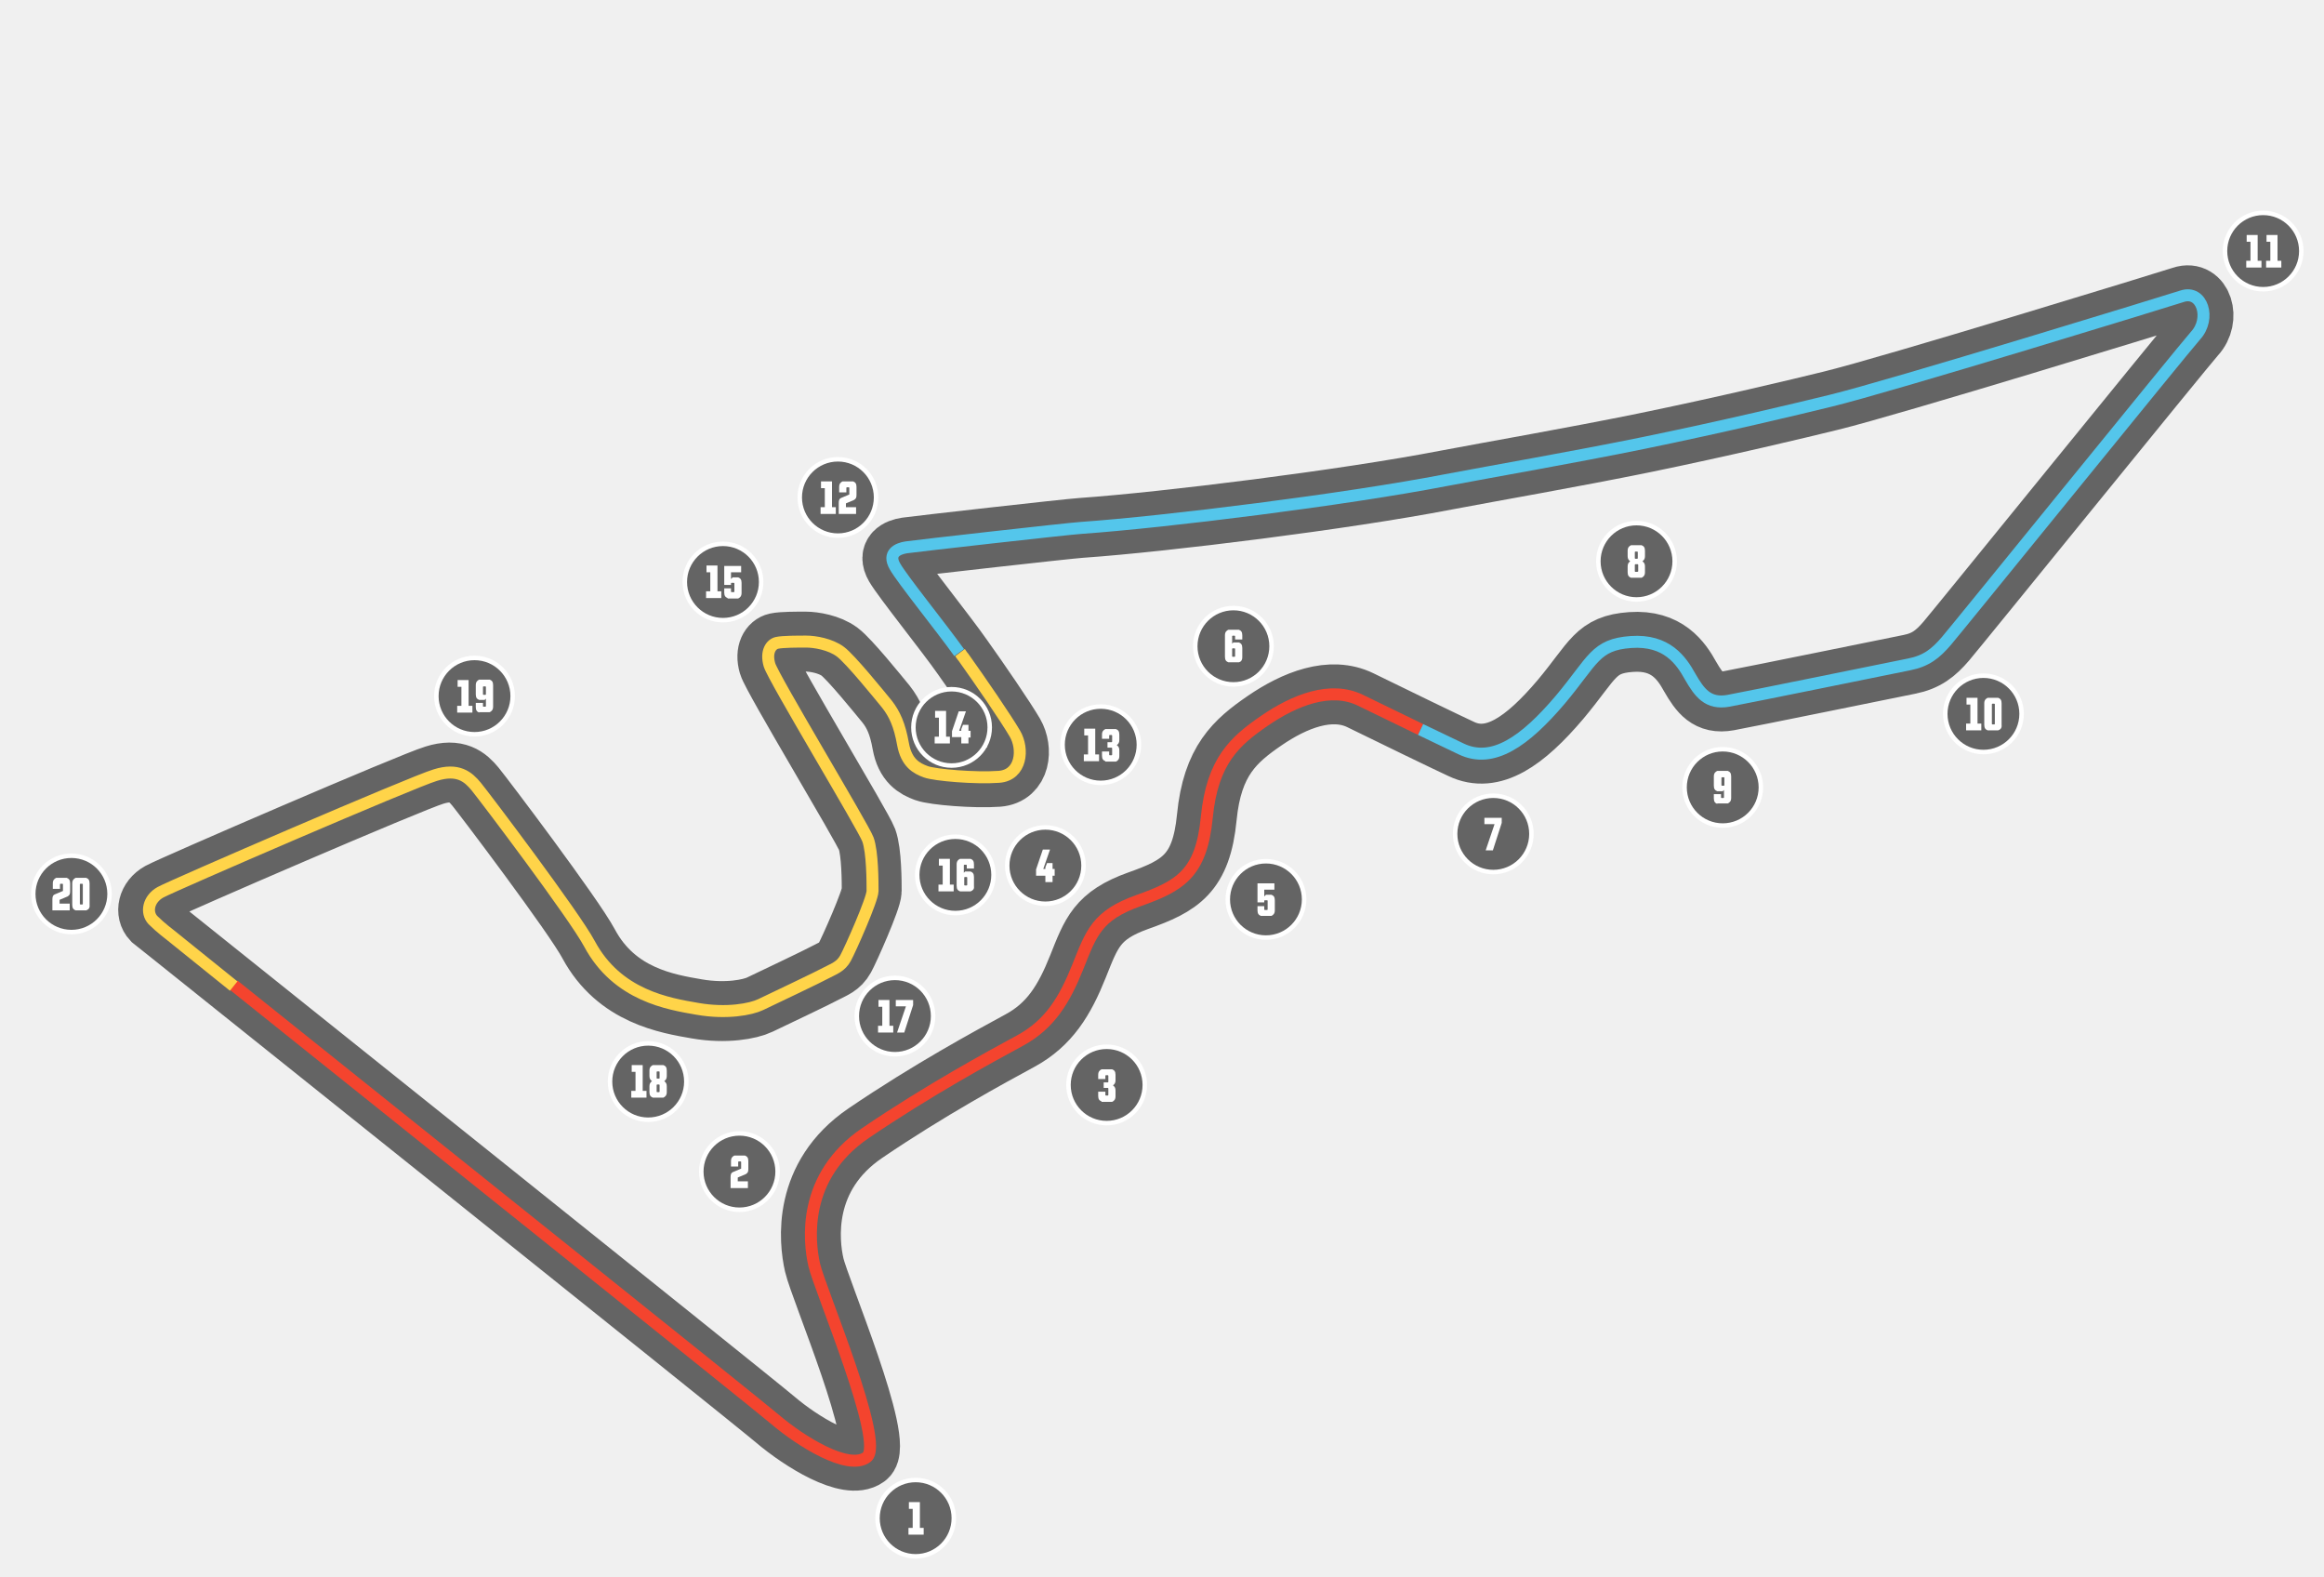
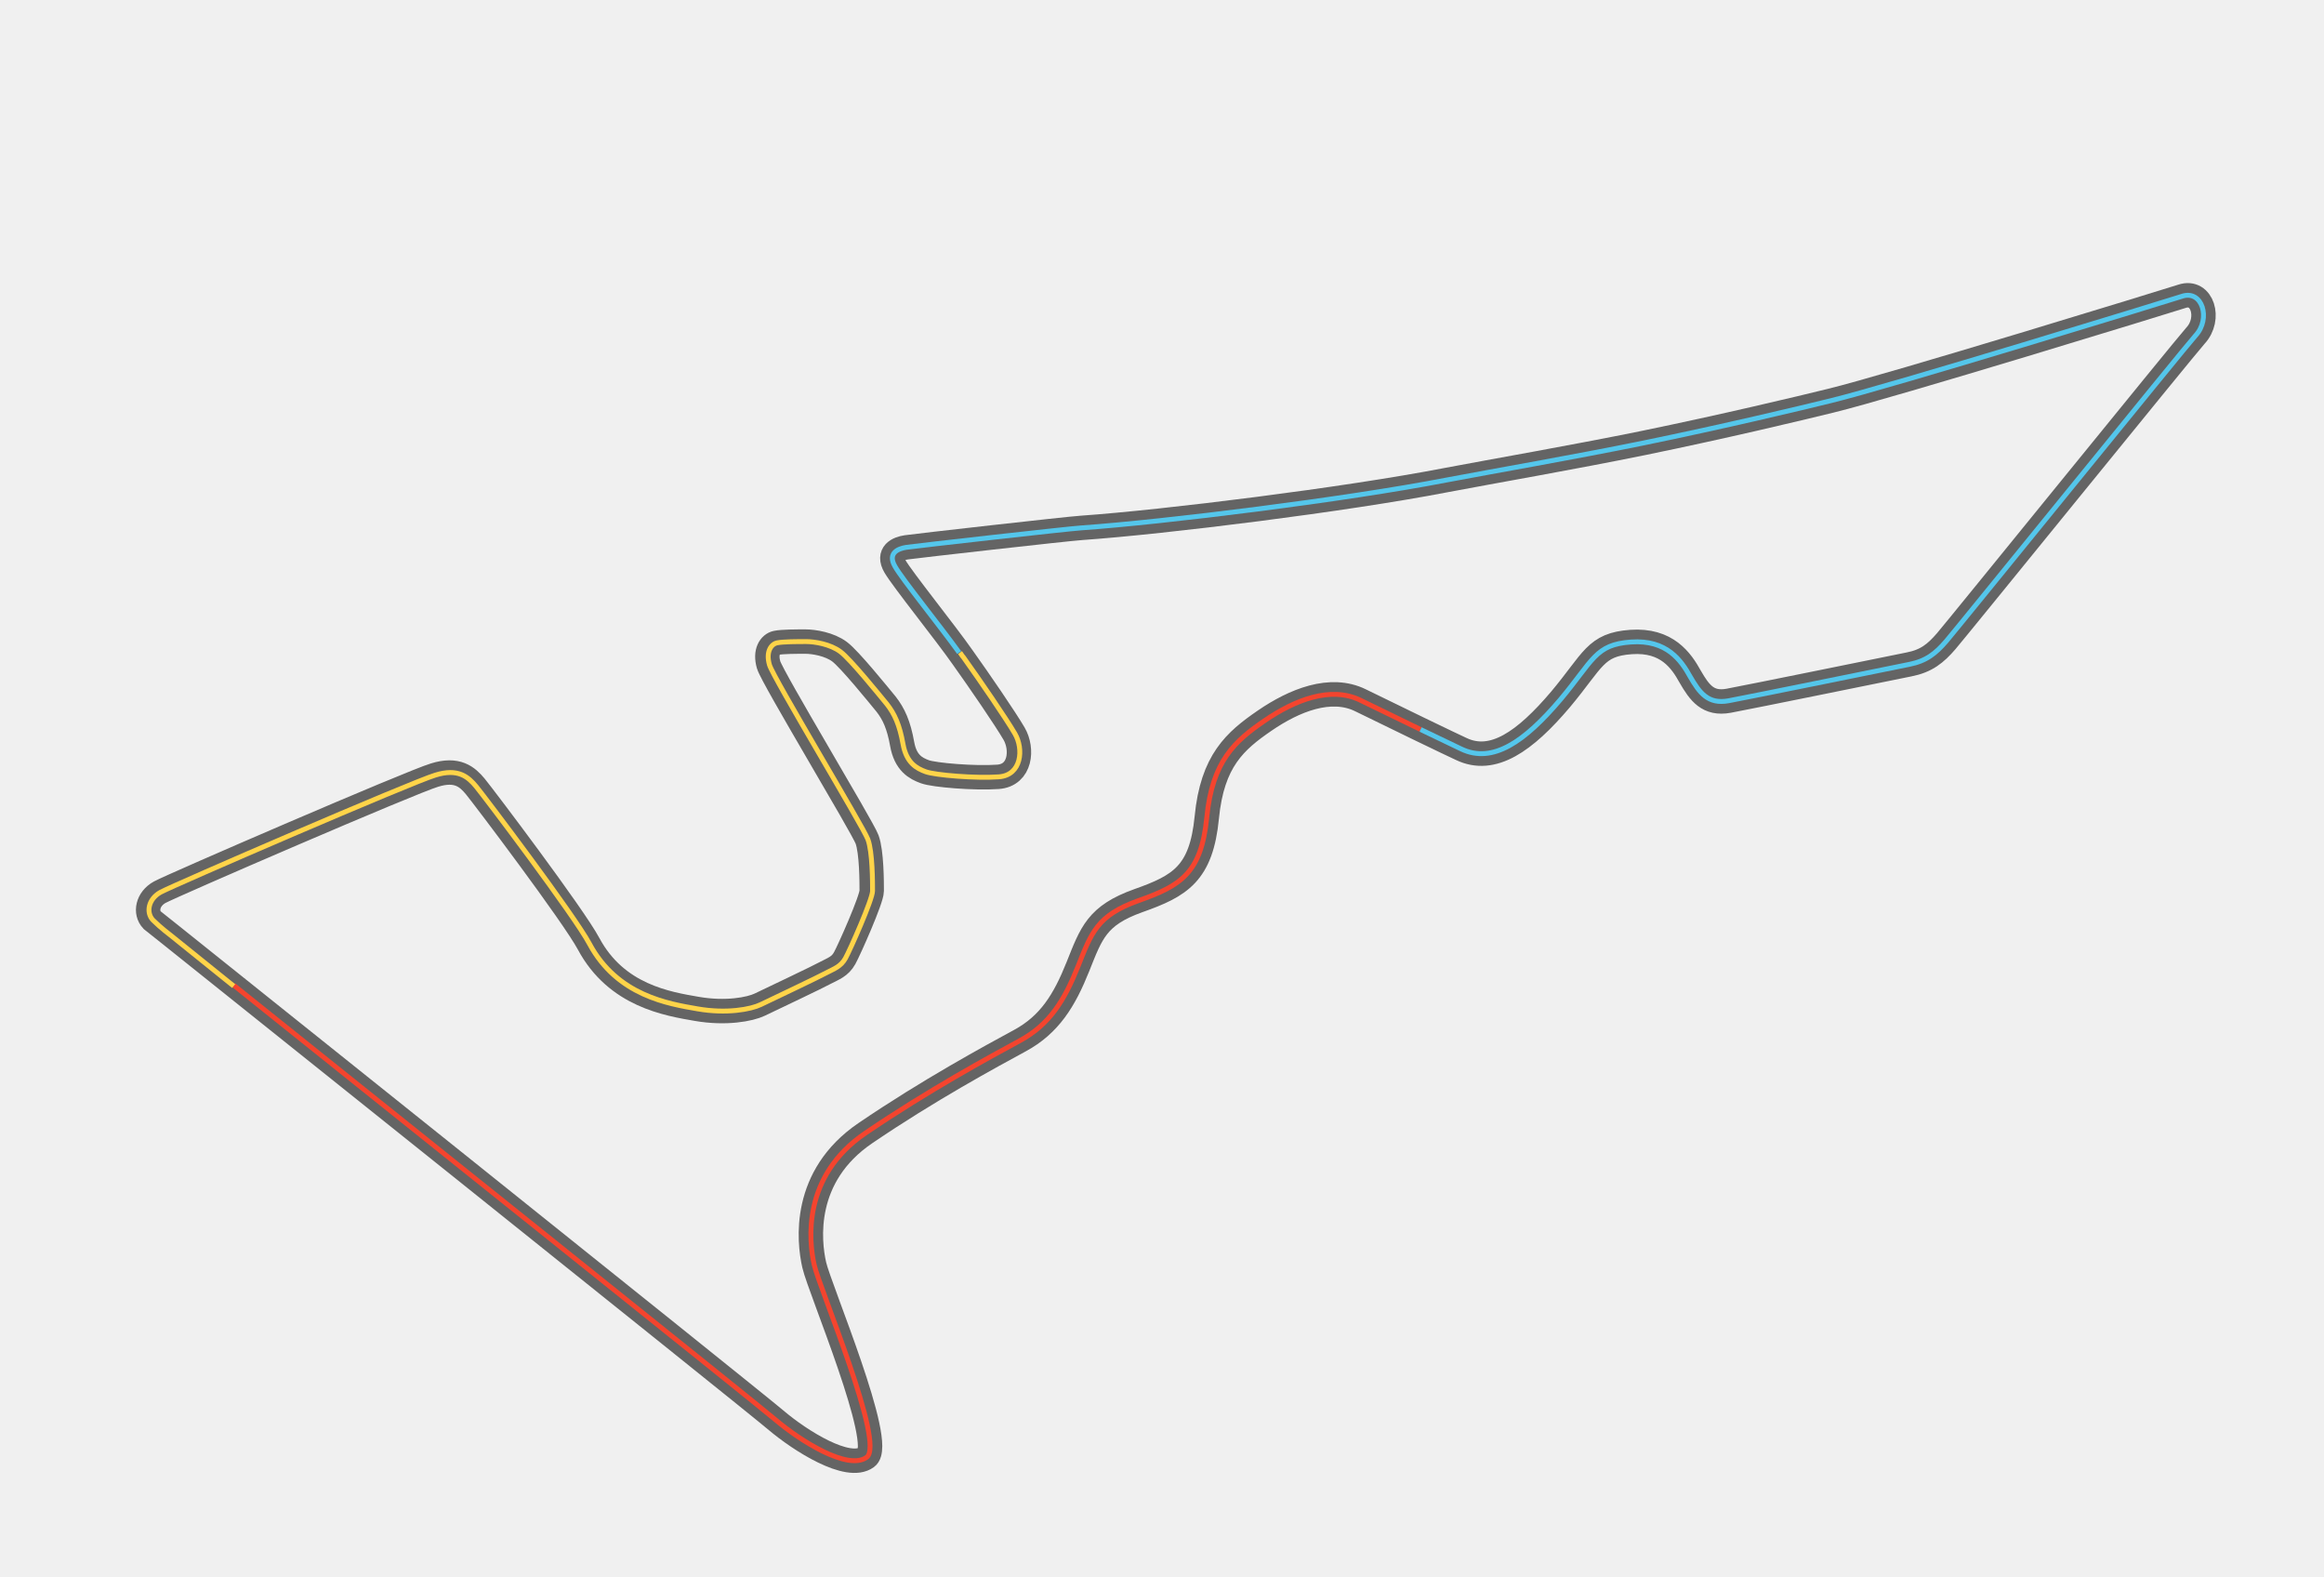
<svg xmlns="http://www.w3.org/2000/svg" version="1.1" x="0px" y="0px" viewBox="0.0 0.0 550.0 373.1" style="enable-background:new 0 0 550 443.7;" xml:space="preserve">
  <style type="text/css">
- 	.st0{fill:none;stroke:#646464;stroke-width:14.173;stroke-miterlimit:10;}
- 	.st1{fill:none;stroke:#F4442E;stroke-width:2.835;stroke-miterlimit:10;}
- 	.st2{fill:none;stroke:#FFD449;stroke-width:2.835;stroke-miterlimit:10;}
- 	.st3{fill:none;stroke:#54C6EB;stroke-width:2.835;stroke-miterlimit:10;}
- 	.st4{fill:none;stroke:#FFFFFF;stroke-width:2.126;}
+ 	.st0{fill:none;stroke:#646464;stroke-width:5.775;stroke-miterlimit:10;}
+ 	.st1{fill:none;stroke:#F4442E;stroke-width:1.155;stroke-miterlimit:10;}
+ 	.st2{fill:none;stroke:#FFD449;stroke-width:1.155;stroke-miterlimit:10;}
+ 	.st3{fill:none;stroke:#54C6EB;stroke-width:1.155;stroke-miterlimit:10;}
+ 	.st4{fill:none;stroke:#FFFFFF;stroke-width:0.866;}
	.st5{fill:#646464;}
	.st6{fill:#FFFFFF;}
	.st7{fill:#09BC8A;}
- 	.st8{fill:none;stroke:#646464;stroke-width:2.835;stroke-miterlimit:10;}
- 	.st9{fill:none;stroke:#09BC8A;stroke-width:1.984;stroke-miterlimit:10;}
- 	.st10{fill:none;stroke:#09BC8A;stroke-width:2.21;stroke-miterlimit:10;}
+ 	.st8{fill:none;stroke:#646464;stroke-width:1.155;stroke-miterlimit:10;}
+ 	.st9{fill:none;stroke:#09BC8A;stroke-width:0.809;stroke-miterlimit:10;}
+ 	.st10{fill:none;stroke:#09BC8A;stroke-width:0.900;stroke-miterlimit:10;}
	.st11{fill:#FF3380;}
- 	.st12{fill:none;stroke:#FF3380;stroke-width:1.984;stroke-miterlimit:10;}
- 	.st13{fill:none;stroke:#646464;stroke-width:0.709;stroke-miterlimit:10;}
- 	.st14{fill:none;stroke:#F4442E;stroke-width:5.669;stroke-miterlimit:10;}
- 	.st15{fill:none;stroke:#54C6EB;stroke-width:5.669;stroke-miterlimit:10;}
- 	.st16{fill:none;stroke:#FFD449;stroke-width:5.669;stroke-miterlimit:10;}
- 	.st17{fill:none;stroke:#09BC8A;stroke-width:2.835;stroke-miterlimit:10;}
+ 	.st12{fill:none;stroke:#FF3380;stroke-width:0.809;stroke-miterlimit:10;}
+ 	.st13{fill:none;stroke:#646464;stroke-width:0.289;stroke-miterlimit:10;}
+ 	.st14{fill:none;stroke:#F4442E;stroke-width:2.310;stroke-miterlimit:10;}
+ 	.st15{fill:none;stroke:#54C6EB;stroke-width:2.310;stroke-miterlimit:10;}
+ 	.st16{fill:none;stroke:#FFD449;stroke-width:2.310;stroke-miterlimit:10;}
+ 	.st17{fill:none;stroke:#09BC8A;stroke-width:1.155;stroke-miterlimit:10;}
	.st18{clip-path:url(#SVGID_00000176724287544265937040000014874688290497559725_);}
	.st19{fill:#F4442E;}
	.st20{fill:#54C6EB;}
	.st21{fill:#FFD449;}
</style>
  <g id="コース">
    <path class="st0" d="M40.4,221.2c0,0,137.1,109.6,143.1,114.7c6,5.1,17.2,12.1,21.6,8.9c4.5-3.2-11.1-39.8-12.4-45.5   c-1.3-5.7-2.9-21,12.1-31.2s29.6-18.1,36.6-21.9c7-3.8,10.5-9.5,13.7-17.5c3.2-8,4.5-12.1,14.3-15.6c9.9-3.5,14.9-6.4,16.2-19.7   c1.3-13.4,6.7-18.1,13.7-22.9s15.6-8.3,22.7-4.8c7.1,3.5,21.8,10.6,23.8,11.5c7.5,3.6,15.1-1.8,23.5-11.7c7.8-9.3,8.2-13,16.7-13.6   s11.9,4.4,14,8.2c2.2,3.8,4.2,6.6,9.1,5.7c4.9-0.9,40.2-8.1,42.7-8.6c4.1-0.8,6.3-2.6,8.8-5.5s56.3-69.3,59-72.3   c3.7-4,1.6-10.9-3.2-9.3c-3.4,1.1-69.1,21.3-83.1,24.7c-7.3,1.8-25.3,6.1-44.3,10c-17.2,3.5-35.2,6.6-46.8,8.8   c-23.8,4.6-66.4,9.9-86.3,11.3c-3.2,0.2-39.4,4.3-41.4,4.6c-2,0.3-4.5,1.4-2.7,4.5c1.8,3.1,12.1,15.9,16,21.5   c4,5.6,10.1,14.5,12.2,18.1c2.1,3.6,1.6,9.8-3.8,10.2c-5.5,0.4-15.1-0.4-17.3-1.2s-4.6-2.1-5.4-6.6c-0.8-4.5-2-7.1-3.8-9.4   c-1.9-2.3-8.6-10.6-11-12.4c-2.4-1.8-6.1-2.4-8.1-2.4s-5.5,0-6.9,0.3c-1.4,0.3-2.7,2.1-1.8,5.2s22.2,38.3,23.3,41.3   c1.1,3,1.1,10.2,1.1,12.2s-5.3,13.9-6.4,15.9c-1.1,2-2.7,2.5-4.4,3.4c-1.6,0.9-13.4,6.5-15.7,7.6c-2.3,1.1-8,2.2-14.9,1   c-6.9-1.2-19-3.1-25.6-15.4c-3.5-6.6-24.9-34.9-26.8-37.2c-1.9-2.3-4.3-4.4-9.7-2.7c-5.4,1.6-62.1,26.1-65,27.7s-3.5,4.8-1.8,6.6   C38,219.3,40.4,221.2,40.4,221.2z" />
  </g>
  <g id="セクター">
    <path class="st1" d="M55.3,233.1c35.7,28.6,123.4,98.7,128.2,102.8c6,5.1,17.2,12.1,21.6,8.9c4.5-3.2-11.1-39.8-12.4-45.5   c-1.3-5.7-2.9-21,12.1-31.2s29.6-18.1,36.6-21.9c7-3.8,10.5-9.5,13.7-17.5c3.2-8,4.5-12.1,14.3-15.6c9.9-3.5,14.9-6.4,16.2-19.7   c1.3-13.4,6.7-18.1,13.7-22.9s15.6-8.3,22.7-4.8c3.7,1.8,9.3,4.5,14.2,6.9" />
    <path class="st2" d="M227.2,154.4c0.3,0.4,0.5,0.8,0.8,1.1c4,5.6,10.1,14.5,12.2,18.1c2.1,3.6,1.6,9.8-3.8,10.2   c-5.5,0.4-15.1-0.4-17.3-1.2s-4.6-2.1-5.4-6.6c-0.8-4.5-2-7.1-3.8-9.4c-1.9-2.3-8.6-10.6-11-12.4c-2.4-1.8-6.1-2.4-8.1-2.4   s-5.5,0-6.9,0.3c-1.4,0.3-2.7,2.1-1.8,5.2s22.2,38.3,23.3,41.3c1.1,3,1.1,10.2,1.1,12.2s-5.3,13.9-6.4,15.9c-1.1,2-2.7,2.5-4.4,3.4   c-1.6,0.9-13.4,6.5-15.7,7.6c-2.3,1.1-8,2.2-14.9,1c-6.9-1.2-19-3.1-25.6-15.4c-3.5-6.6-24.9-34.9-26.8-37.2   c-1.9-2.3-4.3-4.4-9.7-2.7c-5.4,1.6-62.1,26.1-65,27.7s-3.5,4.8-1.8,6.6c1.8,1.8,4.2,3.6,4.2,3.6s5.7,4.6,14.9,12" />
    <path class="st3" d="M336.2,172.6c4.6,2.2,8.6,4.1,9.6,4.6c7.5,3.6,15.1-1.8,23.5-11.7c7.8-9.3,8.2-13,16.7-13.6s11.9,4.4,14,8.2   c2.2,3.8,4.2,6.6,9.1,5.7c4.9-0.9,40.2-8.1,42.7-8.6c4.1-0.8,6.3-2.6,8.8-5.5s56.3-69.3,59-72.3c3.7-4,1.6-10.9-3.2-9.3   c-3.4,1.1-69.1,21.3-83.1,24.7c-7.3,1.8-25.3,6.1-44.3,10c-17.2,3.5-35.2,6.6-46.8,8.8c-23.8,4.6-66.4,9.9-86.3,11.3   c-3.2,0.2-39.4,4.3-41.4,4.6c-2,0.3-4.5,1.4-2.7,4.5c1.6,2.9,10.9,14.4,15.2,20.4" />
  </g>
  <g id="コーナー番号">
    <g>
      <g>
-         <circle class="st4" cx="216.7" cy="359.2" r="8.5" />
-         <circle class="st5" cx="216.7" cy="359.2" r="8.5" />
-       </g>
-       <g>
-         <path class="st6" d="M215,363.1v-1.6h1V357h-0.9v-1.6h2.6v6.1h0.9v1.6H215z" />
-       </g>
-     </g>
-     <g>
-       <g>
-         <circle class="st4" cx="175" cy="277.2" r="8.5" />
-         <circle class="st5" cx="175" cy="277.2" r="8.5" />
-       </g>
-       <g>
-         <path class="st6" d="M172.9,281.1v-2.6c0-0.6,0.1-1,0.6-1.2l1.9-0.8v-1.6l-0.1-0.1h-0.5l-0.1,0.1v1.1h-1.7v-1.3     c0-0.8,0.4-1.1,0.8-1.3h2.5c0.5,0.2,0.8,0.5,0.8,1.3v1.9c0,0.6-0.1,0.9-0.6,1.2l-1.9,0.8v0.9h2.4v1.6H172.9z" />
-       </g>
-     </g>
-     <g>
-       <g>
-         <circle class="st4" cx="261.9" cy="256.7" r="8.5" />
-         <circle class="st5" cx="261.9" cy="256.7" r="8.5" />
-       </g>
-       <g>
-         <path class="st6" d="M260.7,260.6c-0.5-0.2-0.8-0.5-0.8-1.3v-1h1.7v0.8l0.1,0.1h0.5l0.1-0.1v-1.6l-0.1-0.1h-1v-1.3h1l0.1-0.1     v-1.5l-0.1-0.1h-0.5l-0.1,0.1v0.8h-1.7v-1c0-0.8,0.4-1.1,0.8-1.3h2.5c0.5,0.2,0.8,0.5,0.8,1.3v1.3c0,0.6-0.2,0.9-0.6,1.2     c0.4,0.3,0.6,0.6,0.6,1.2v1.4c0,0.8-0.4,1.1-0.8,1.3H260.7z" />
-       </g>
-     </g>
-     <g>
-       <g>
-         <circle class="st4" cx="247.4" cy="204.8" r="8.5" />
-         <circle class="st5" cx="247.4" cy="204.8" r="8.5" />
-       </g>
-       <g>
-         <path class="st6" d="M249.1,207.2v1.5h-1.7v-1.5h-2.2v-1.5l1.6-4.7h1.7l-1.6,4.6h0.5v-0.4l0.4-1h1.3v1.4h0.5v1.6H249.1z" />
-       </g>
-     </g>
-     <g>
-       <g>
-         <circle class="st4" cx="299.6" cy="212.8" r="8.5" />
-         <circle class="st5" cx="299.6" cy="212.8" r="8.5" />
-       </g>
-       <g>
-         <path class="st6" d="M298.4,216.7c-0.5-0.2-0.8-0.5-0.8-1.3v-1h1.6v0.8l0.1,0.1h0.6l0.1-0.1v-2.1l-0.1-0.1h-0.6l-0.1,0.1v0.4     h-1.6V209h4v1.5h-2.4v1.6l0.4-0.4h1.3c0.5,0.2,0.8,0.5,0.8,1.3v2.4c0,0.8-0.4,1.1-0.8,1.3H298.4z" />
-       </g>
-     </g>
-     <g>
-       <g>
-         <circle class="st4" cx="291.9" cy="152.9" r="8.5" />
-         <circle class="st5" cx="291.9" cy="152.9" r="8.5" />
-       </g>
-       <g>
-         <path class="st6" d="M293.2,156.7h-2.5c-0.5-0.2-0.8-0.5-0.8-1.3v-5.1c0-0.8,0.4-1.1,0.8-1.3h2.5c0.5,0.2,0.8,0.5,0.8,1.3v1h-1.7     v-0.8l-0.1-0.1h-0.5l-0.1,0.1v1.8l0.3-0.3h1.3c0.5,0.2,0.8,0.5,0.8,1.3v2.2C294,156.3,293.6,156.6,293.2,156.7z M292.2,155.4     l0.1-0.1v-1.8l-0.1-0.1h-0.5l-0.1,0.1v1.8l0.1,0.1H292.2z" />
-       </g>
-     </g>
-     <g>
-       <g>
-         <circle class="st4" cx="353.4" cy="197.3" r="8.5" />
-         <circle class="st5" cx="353.4" cy="197.3" r="8.5" />
-       </g>
-       <g>
-         <path class="st6" d="M351.6,201.2l2.1-6.2h-2.4v-1.5h4.1v1.2l-2.1,6.5H351.6z" />
-       </g>
-     </g>
-     <g>
-       <g>
-         <circle class="st4" cx="387.3" cy="132.8" r="8.5" />
-         <circle class="st5" cx="387.3" cy="132.8" r="8.5" />
-       </g>
-       <g>
-         <path class="st6" d="M386,136.7c-0.5-0.2-0.8-0.5-0.8-1.3V134c0-0.6,0.2-0.9,0.6-1.2c-0.4-0.3-0.6-0.6-0.6-1.2v-1.3     c0-0.8,0.4-1.1,0.8-1.3h2.5c0.5,0.2,0.8,0.5,0.8,1.3v1.3c0,0.6-0.2,0.9-0.6,1.2c0.4,0.3,0.6,0.6,0.6,1.2v1.4     c0,0.8-0.4,1.1-0.8,1.3H386z M386.9,132.1l0.1,0.1h0.5l0.1-0.1v-1.5l-0.1-0.1H387l-0.1,0.1V132.1z M387.7,135.2v-1.6l-0.1-0.1     H387l-0.1,0.1v1.6l0.1,0.1h0.5L387.7,135.2z" />
-       </g>
-     </g>
-     <g>
-       <g>
-         <circle class="st4" cx="407.7" cy="186.3" r="8.5" />
-         <circle class="st5" cx="407.7" cy="186.3" r="8.5" />
-       </g>
-       <g>
-         <path class="st6" d="M406.4,190.2c-0.5-0.2-0.8-0.5-0.8-1.3v-1h1.7v0.8l0.1,0.1h0.5l0.1-0.1v-1.8l-0.3,0.3h-1.3     c-0.5-0.2-0.8-0.5-0.8-1.3v-2.2c0-0.8,0.4-1.1,0.8-1.3h2.5c0.5,0.2,0.8,0.5,0.8,1.3v5.1c0,0.8-0.4,1.1-0.8,1.3H406.4z      M408.1,185.8V184l-0.1-0.1h-0.5l-0.1,0.1v1.8l0.1,0.1h0.5L408.1,185.8z" />
-       </g>
-     </g>
-     <g>
-       <g>
-         <circle class="st4" cx="198.3" cy="117.7" r="8.5" />
-         <circle class="st5" cx="198.3" cy="117.7" r="8.5" />
-       </g>
-       <g>
-         <path class="st6" d="M194.2,121.5V120h1v-4.5h-0.9v-1.6h2.6v6.1h0.9v1.6H194.2z" />
-         <path class="st6" d="M198.5,121.5V119c0-0.6,0.1-1,0.6-1.2l1.9-0.8v-1.6l-0.1-0.1h-0.5l-0.1,0.1v1.1h-1.7v-1.3     c0-0.8,0.4-1.1,0.8-1.3h2.5c0.5,0.2,0.8,0.5,0.8,1.3v1.9c0,0.6-0.1,0.9-0.6,1.2l-1.9,0.8v0.9h2.4v1.6H198.5z" />
-       </g>
-     </g>
-     <g>
-       <g>
-         <circle class="st4" cx="260.5" cy="176.2" r="8.5" />
-         <circle class="st5" cx="260.5" cy="176.2" r="8.5" />
-       </g>
-       <g>
-         <path class="st6" d="M256.5,180.1v-1.6h1V174h-0.9v-1.6h2.6v6.1h0.9v1.6H256.5z" />
-         <path class="st6" d="M261.6,180.1c-0.5-0.2-0.8-0.5-0.8-1.3v-1h1.7v0.8l0.1,0.1h0.5l0.1-0.1V177l-0.1-0.1h-1v-1.3h1l0.1-0.1v-1.5     l-0.1-0.1h-0.5l-0.1,0.1v0.8h-1.7v-1c0-0.8,0.4-1.1,0.8-1.3h2.5c0.5,0.2,0.8,0.5,0.8,1.3v1.3c0,0.6-0.2,0.9-0.6,1.2     c0.4,0.3,0.6,0.6,0.6,1.2v1.4c0,0.8-0.4,1.1-0.8,1.3H261.6z" />
-       </g>
-     </g>
-     <g>
-       <g>
-         <circle class="st4" cx="225.2" cy="172.1" r="8.5" />
-         <circle class="st5" cx="225.2" cy="172.1" r="8.5" />
-       </g>
-       <g>
-         <path class="st6" d="M221.2,175.9v-1.6h1v-4.5h-0.9v-1.6h2.6v6.1h0.9v1.6H221.2z" />
-         <path class="st6" d="M229.2,174.4v1.5h-1.7v-1.5h-2.2V173l1.6-4.7h1.7l-1.6,4.6h0.5v-0.4l0.4-1h1.3v1.4h0.5v1.6H229.2z" />
-       </g>
-     </g>
-     <g>
-       <g>
-         <circle class="st4" cx="171.1" cy="137.7" r="8.5" />
-         <circle class="st5" cx="171.1" cy="137.7" r="8.5" />
-       </g>
-       <g>
-         <path class="st6" d="M167.1,141.5v-1.6h1v-4.5h-0.9v-1.6h2.6v6.1h0.9v1.6H167.1z" />
-         <path class="st6" d="M172.2,141.5c-0.5-0.2-0.8-0.5-0.8-1.3v-1h1.6v0.8l0.1,0.1h0.6l0.1-0.1V138l-0.1-0.1h-0.6L173,138v0.4h-1.6     v-4.5h4v1.5H173v1.6l0.4-0.4h1.3c0.5,0.2,0.8,0.5,0.8,1.3v2.4c0,0.8-0.4,1.1-0.8,1.3H172.2z" />
-       </g>
-     </g>
-     <g>
-       <g>
-         <circle class="st4" cx="226.1" cy="207" r="8.5" />
-         <circle class="st5" cx="226.1" cy="207" r="8.5" />
-       </g>
-       <g>
-         <path class="st6" d="M222.1,210.9v-1.6h1v-4.5h-0.9v-1.6h2.6v6.1h0.9v1.6H222.1z" />
-         <path class="st6" d="M229.7,210.9h-2.5c-0.5-0.2-0.8-0.5-0.8-1.3v-5.1c0-0.8,0.4-1.1,0.8-1.3h2.5c0.5,0.2,0.8,0.5,0.8,1.3v1h-1.7     v-0.8l-0.1-0.1h-0.5l-0.1,0.1v1.8l0.3-0.3h1.3c0.5,0.2,0.8,0.5,0.8,1.3v2.2C230.6,210.4,230.2,210.7,229.7,210.9z M228.8,209.5     l0.1-0.1v-1.8l-0.1-0.1h-0.5l-0.1,0.1v1.8l0.1,0.1H228.8z" />
-       </g>
-     </g>
-     <g>
-       <g>
-         <circle class="st4" cx="211.8" cy="240.4" r="8.5" />
-         <circle class="st5" cx="211.8" cy="240.4" r="8.5" />
-       </g>
-       <g>
-         <path class="st6" d="M207.8,244.3v-1.6h1v-4.5h-0.9v-1.6h2.6v6.1h0.9v1.6H207.8z" />
-         <path class="st6" d="M212.3,244.3l2.1-6.2h-2.4v-1.5h4.1v1.2l-2.1,6.5H212.3z" />
-       </g>
-     </g>
-     <g>
-       <g>
-         <circle class="st4" cx="153.4" cy="255.9" r="8.5" />
-         <circle class="st5" cx="153.4" cy="255.9" r="8.5" />
-       </g>
-       <g>
-         <path class="st6" d="M149.4,259.7v-1.6h1v-4.5h-0.9v-1.6h2.6v6.1h0.9v1.6H149.4z" />
-         <path class="st6" d="M154.5,259.7c-0.5-0.2-0.8-0.5-0.8-1.3V257c0-0.6,0.2-0.9,0.6-1.2c-0.4-0.3-0.6-0.6-0.6-1.2v-1.3     c0-0.8,0.4-1.1,0.8-1.3h2.5c0.5,0.2,0.8,0.5,0.8,1.3v1.3c0,0.6-0.2,0.9-0.6,1.2c0.4,0.3,0.6,0.6,0.6,1.2v1.4     c0,0.8-0.4,1.1-0.8,1.3H154.5z M155.4,255.1l0.1,0.1h0.5l0.1-0.1v-1.5l-0.1-0.1h-0.5l-0.1,0.1V255.1z M156.1,258.3v-1.6l-0.1-0.1     h-0.5l-0.1,0.1v1.6l0.1,0.1h0.5L156.1,258.3z" />
-       </g>
-     </g>
-     <g>
-       <g>
-         <circle class="st4" cx="112.3" cy="164.7" r="8.5" />
-         <circle class="st5" cx="112.3" cy="164.7" r="8.5" />
-       </g>
-       <g>
-         <path class="st6" d="M108.2,168.6V167h1v-4.5h-0.9v-1.6h2.6v6.1h0.9v1.6H108.2z" />
-         <path class="st6" d="M113.4,168.6c-0.5-0.2-0.8-0.5-0.8-1.3v-1h1.7v0.8l0.1,0.1h0.5l0.1-0.1v-1.8l-0.3,0.3h-1.3     c-0.5-0.2-0.8-0.5-0.8-1.3v-2.2c0-0.8,0.4-1.1,0.8-1.3h2.5c0.5,0.2,0.8,0.5,0.8,1.3v5.1c0,0.8-0.4,1.1-0.8,1.3H113.4z M115,164.3     v-1.8l-0.1-0.1h-0.5l-0.1,0.1v1.8l0.1,0.1h0.5L115,164.3z" />
-       </g>
-     </g>
-     <g>
-       <g>
-         <circle class="st4" cx="16.9" cy="211.5" r="8.5" />
-         <circle class="st5" cx="16.9" cy="211.5" r="8.5" />
-       </g>
-       <g>
-         <path class="st6" d="M12.4,215.4v-2.6c0-0.6,0.1-1,0.6-1.2l1.9-0.8v-1.6l-0.1-0.1h-0.5l-0.1,0.1v1.1h-1.7V209     c0-0.8,0.4-1.1,0.8-1.3h2.5c0.5,0.2,0.8,0.5,0.8,1.3v1.9c0,0.6-0.1,0.9-0.6,1.2l-1.9,0.8v0.9h2.4v1.6H12.4z" />
-         <path class="st6" d="M20.4,215.4h-2.5c-0.5-0.2-0.8-0.5-0.8-1.3V209c0-0.8,0.4-1.1,0.8-1.3h2.5c0.5,0.2,0.8,0.5,0.8,1.3v5.1     C21.3,214.9,20.9,215.2,20.4,215.4z M19.6,209.2l-0.1-0.1h-0.5l-0.1,0.1v4.7l0.1,0.1h0.5l0.1-0.1V209.2z" />
-       </g>
-     </g>
-     <g>
-       <g>
-         <circle class="st4" cx="469.4" cy="168.9" r="8.5" />
-         <circle class="st5" cx="469.4" cy="168.9" r="8.5" />
-       </g>
-       <g>
-         <path class="st6" d="M465.3,172.8v-1.6h1v-4.5h-0.9v-1.6h2.6v6.1h0.9v1.6H465.3z" />
-         <path class="st6" d="M472.9,172.8h-2.5c-0.5-0.2-0.8-0.5-0.8-1.3v-5.1c0-0.8,0.4-1.1,0.8-1.3h2.5c0.5,0.2,0.8,0.5,0.8,1.3v5.1     C473.8,172.3,473.4,172.6,472.9,172.8z M472.1,166.6l-0.1-0.1h-0.5l-0.1,0.1v4.7l0.1,0.1h0.5l0.1-0.1V166.6z" />
-       </g>
-     </g>
-     <g>
-       <g>
-         <circle class="st4" cx="535.6" cy="59.4" r="8.5" />
-         <circle class="st5" cx="535.6" cy="59.4" r="8.5" />
-       </g>
-       <g>
-         <path class="st6" d="M531.6,63.3v-1.6h1v-4.5h-0.9v-1.6h2.6v6.1h0.9v1.6H531.6z" />
-         <path class="st6" d="M536.3,63.3v-1.6h1v-4.5h-0.9v-1.6h2.6v6.1h0.9v1.6H536.3z" />
-       </g>
+ 			
+ 			
+ 		</g>
+       <g>
+ 			
+ 		</g>
+     </g>
+     <g>
+       <g>
+ 			
+ 			
+ 		</g>
+       <g>
+ 			
+ 		</g>
+     </g>
+     <g>
+       <g>
+ 			
+ 			
+ 		</g>
+       <g>
+ 			
+ 		</g>
+     </g>
+     <g>
+       <g>
+ 			
+ 			
+ 		</g>
+       <g>
+ 			
+ 		</g>
+     </g>
+     <g>
+       <g>
+ 			
+ 			
+ 		</g>
+       <g>
+ 			
+ 		</g>
+     </g>
+     <g>
+       <g>
+ 			
+ 			
+ 		</g>
+       <g>
+ 			
+ 		</g>
+     </g>
+     <g>
+       <g>
+ 			
+ 			
+ 		</g>
+       <g>
+ 			
+ 		</g>
+     </g>
+     <g>
+       <g>
+ 			
+ 			
+ 		</g>
+       <g>
+ 			
+ 		</g>
+     </g>
+     <g>
+       <g>
+ 			
+ 			
+ 		</g>
+       <g>
+ 			
+ 		</g>
+     </g>
+     <g>
+       <g>
+ 			
+ 			
+ 		</g>
+       <g>
+ 			
+ 			
+ 		</g>
+     </g>
+     <g>
+       <g>
+ 			
+ 			
+ 		</g>
+       <g>
+ 			
+ 			
+ 		</g>
+     </g>
+     <g>
+       <g>
+ 			
+ 			
+ 		</g>
+       <g>
+ 			
+ 			
+ 		</g>
+     </g>
+     <g>
+       <g>
+ 			
+ 			
+ 		</g>
+       <g>
+ 			
+ 			
+ 		</g>
+     </g>
+     <g>
+       <g>
+ 			
+ 			
+ 		</g>
+       <g>
+ 			
+ 			
+ 		</g>
+     </g>
+     <g>
+       <g>
+ 			
+ 			
+ 		</g>
+       <g>
+ 			
+ 			
+ 		</g>
+     </g>
+     <g>
+       <g>
+ 			
+ 			
+ 		</g>
+       <g>
+ 			
+ 			
+ 		</g>
+     </g>
+     <g>
+       <g>
+ 			
+ 			
+ 		</g>
+       <g>
+ 			
+ 			
+ 		</g>
+     </g>
+     <g>
+       <g>
+ 			
+ 			
+ 		</g>
+       <g>
+ 			
+ 			
+ 		</g>
+     </g>
+     <g>
+       <g>
+ 			
+ 			
+ 		</g>
+       <g>
+ 			
+ 			
+ 		</g>
+     </g>
+     <g>
+       <g>
+ 			
+ 			
+ 		</g>
+       <g>
+ 			
+ 			
+ 		</g>
    </g>
  </g>
</svg>
